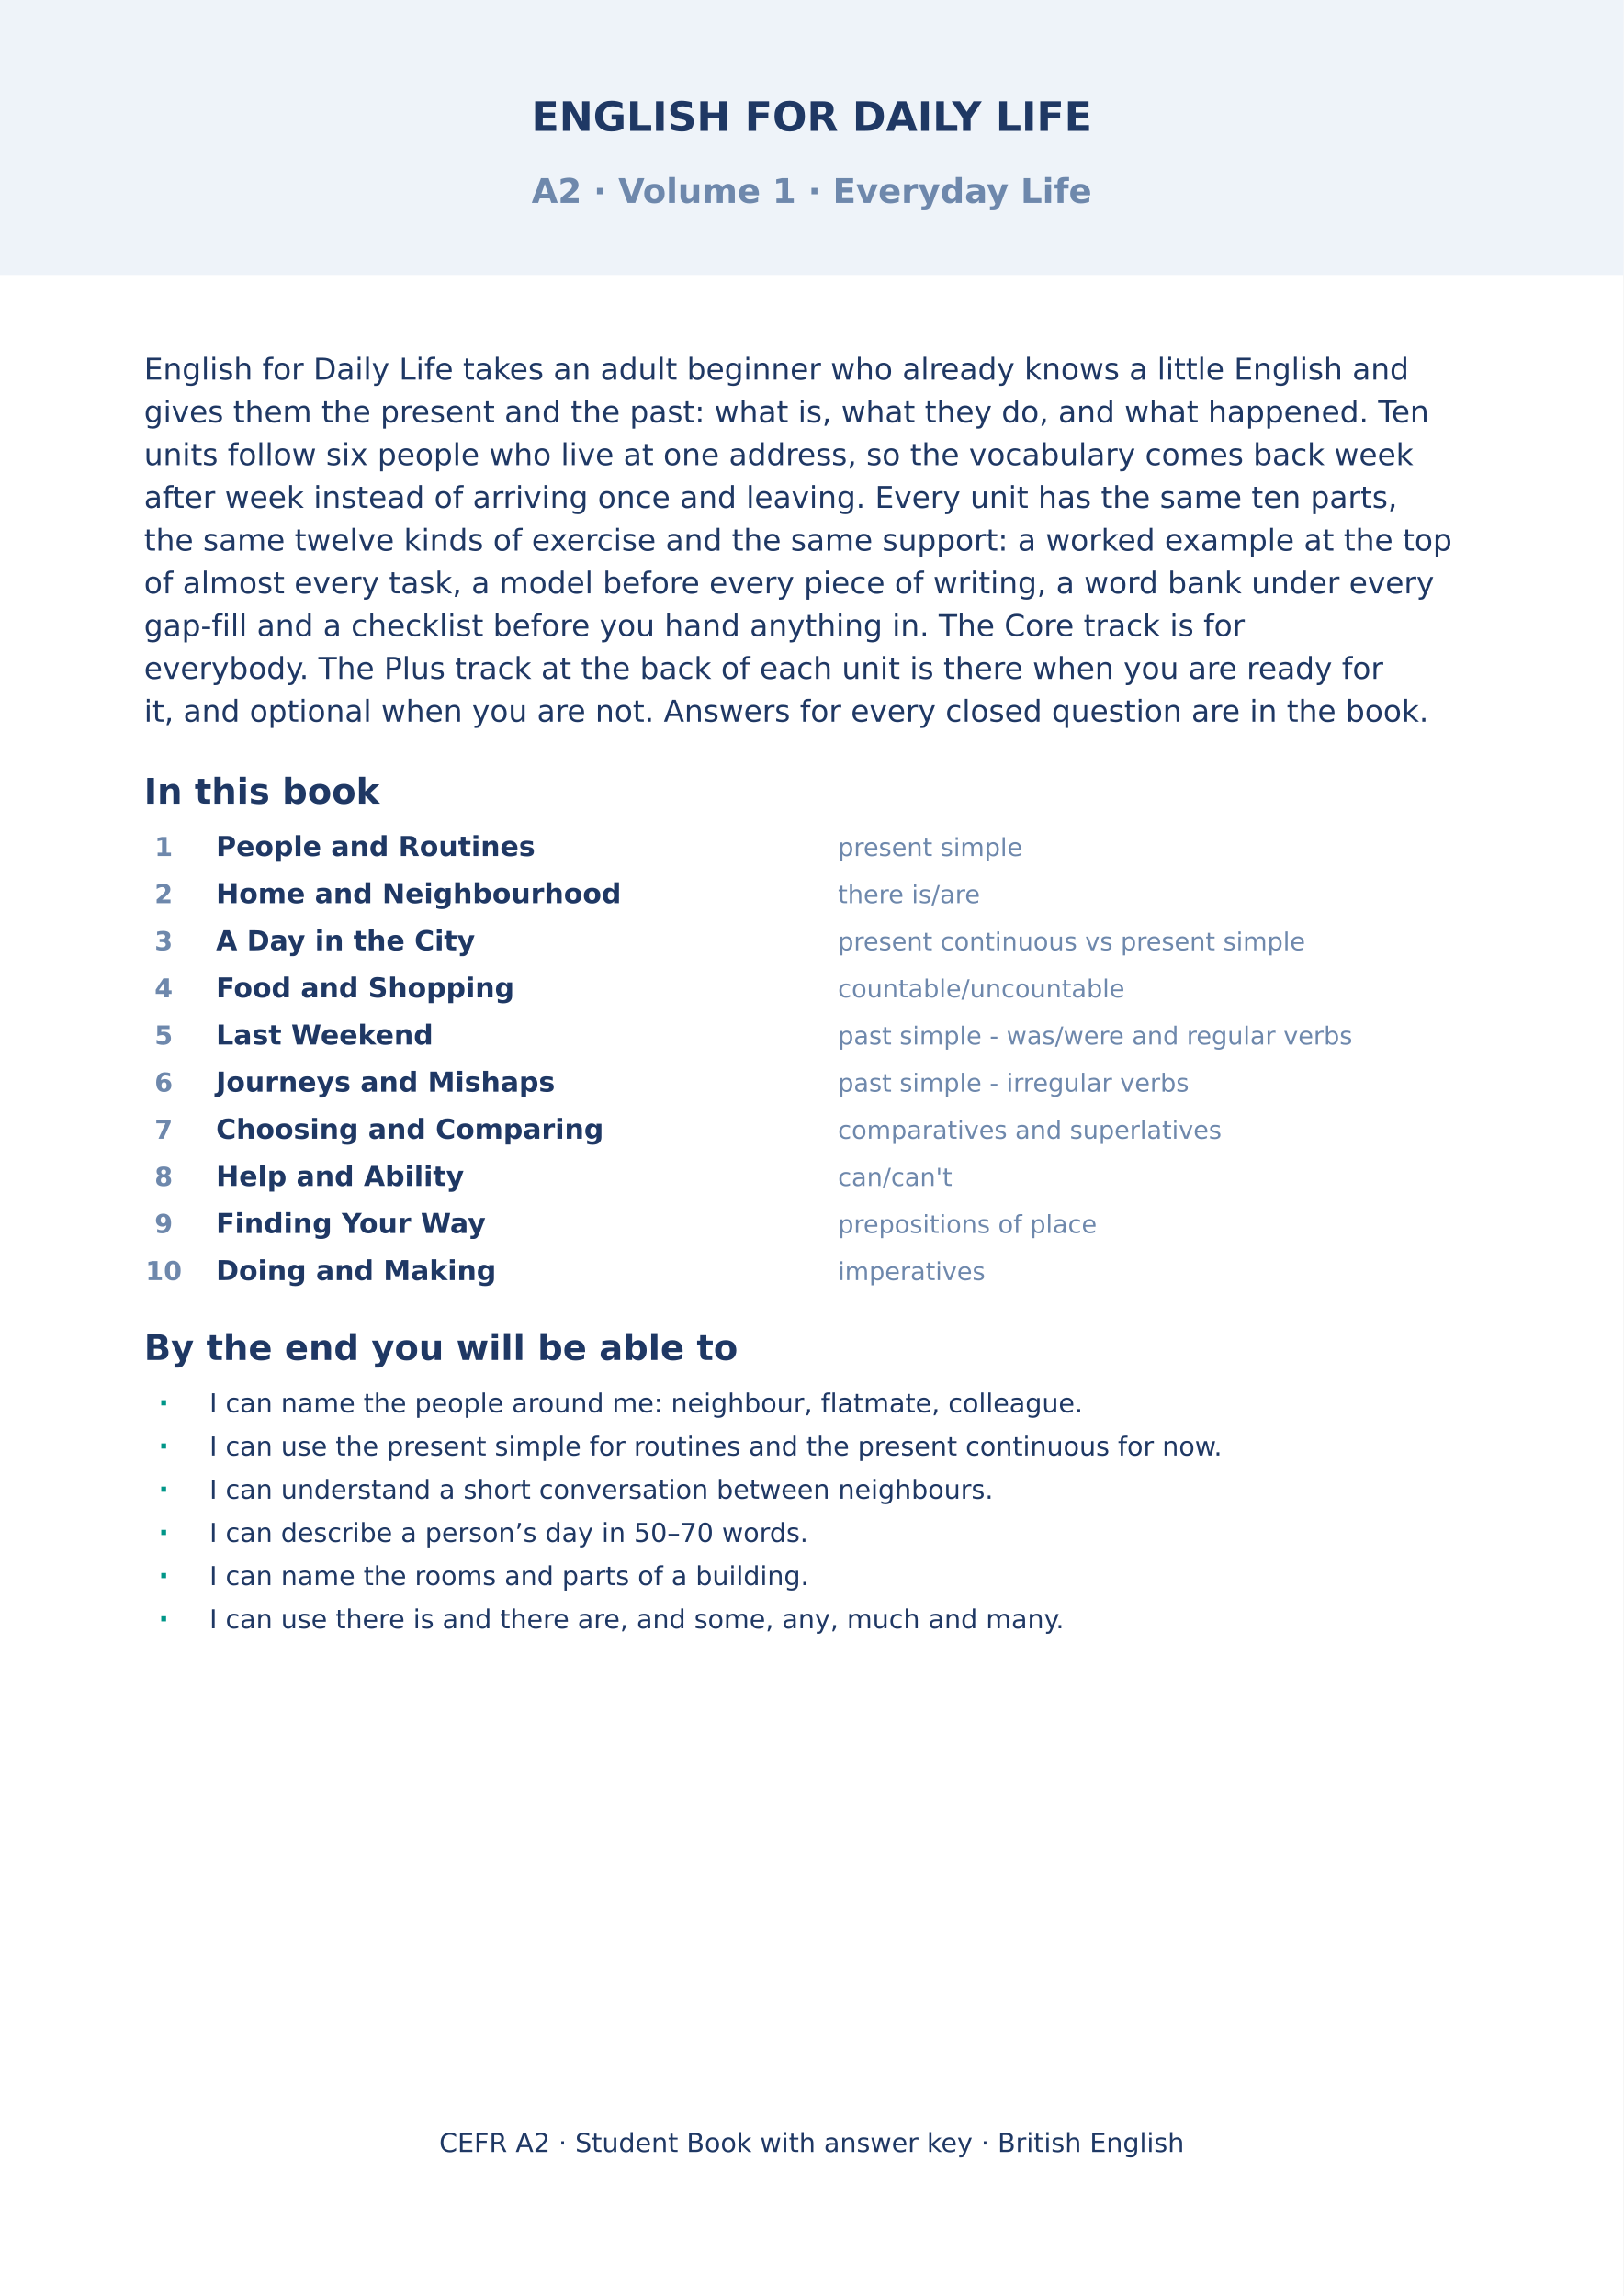
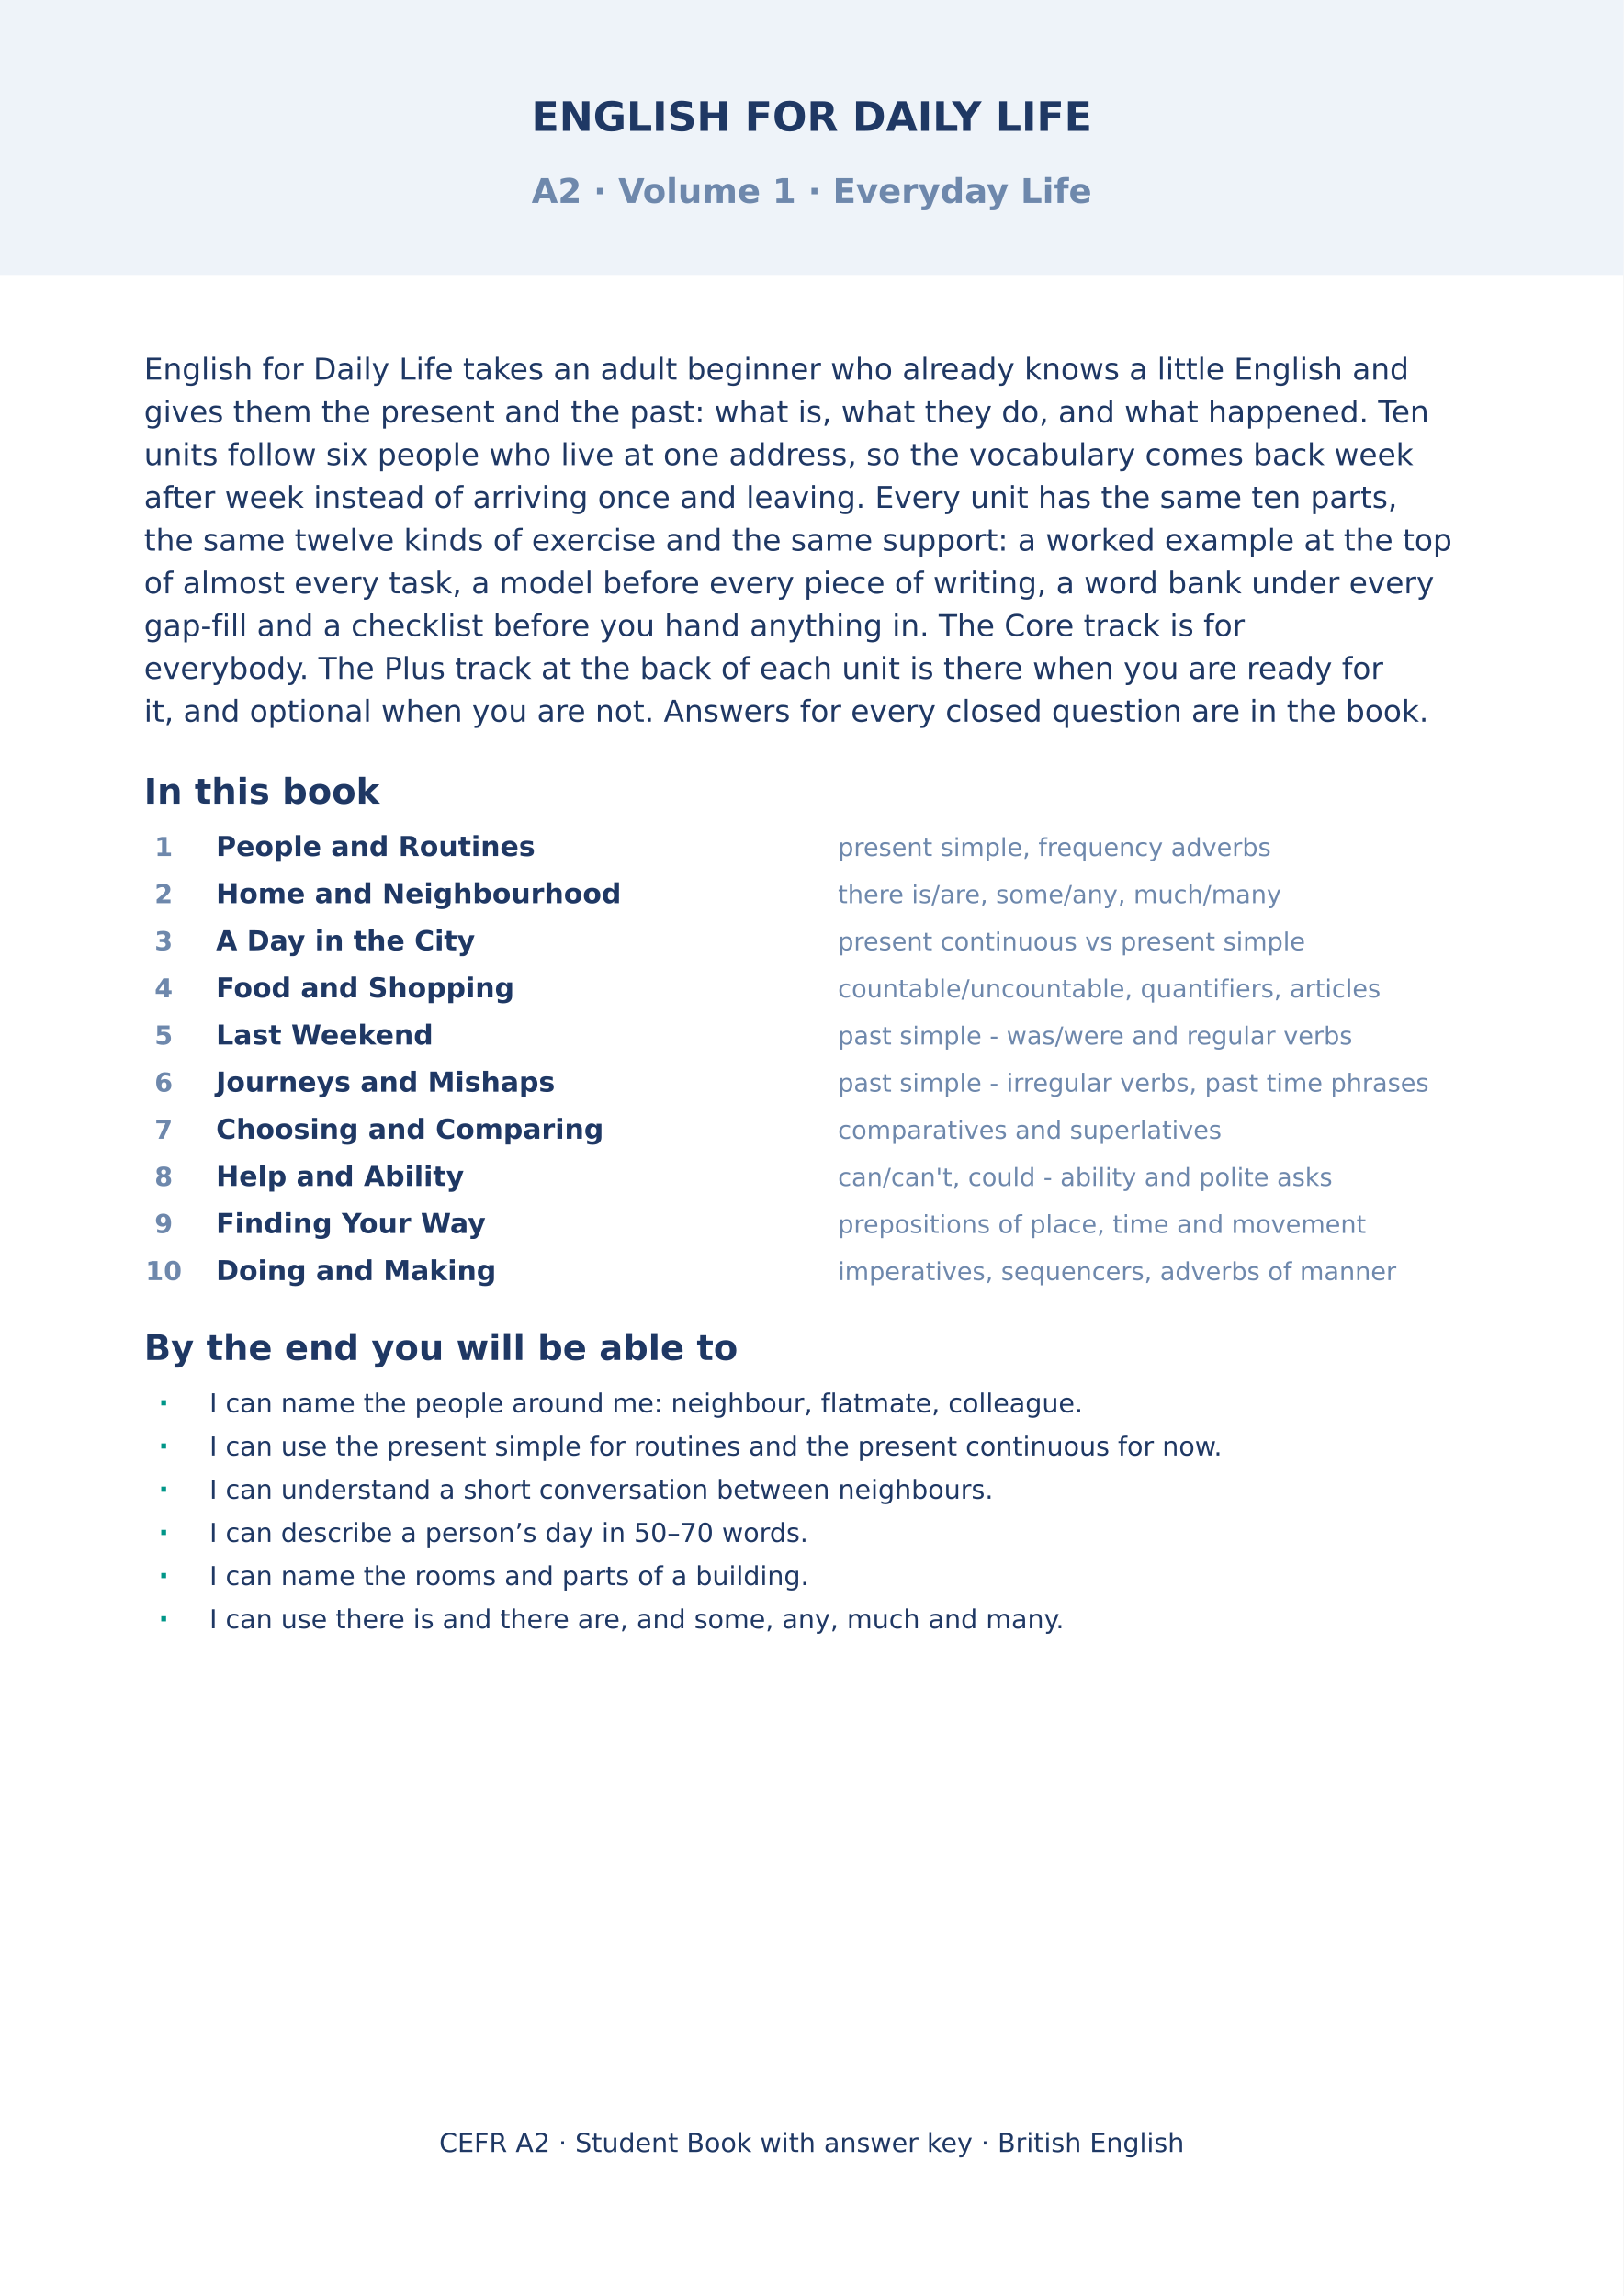
<svg xmlns="http://www.w3.org/2000/svg" width="2480" height="3508" viewBox="0 0 2480 3508">
  <rect width="2480" height="3508" fill="#FFFFFF" />
  <rect x="0.0" y="0.0" width="2480.0" height="420.0" rx="0" fill="#EEF3F9" stroke="#EEF3F9" stroke-width="0" />
  <text x="1240.0" y="200.0" font-family="DejaVu Sans" font-size="62" font-weight="bold" fill="#1F3864" text-anchor="middle">ENGLISH FOR DAILY LIFE</text>
  <text x="1240.0" y="310.0" font-family="DejaVu Sans" font-size="52" font-weight="bold" fill="#6E88AC" text-anchor="middle">A2 · Volume 1 · Everyday Life</text>
  <text x="220.0" y="580.0" font-family="DejaVu Sans" font-size="46" font-weight="normal" fill="#1F3864" text-anchor="start">English for Daily Life takes an adult beginner who already knows a little English and</text>
  <text x="220.0" y="645.3" font-family="DejaVu Sans" font-size="46" font-weight="normal" fill="#1F3864" text-anchor="start">gives them the present and the past: what is, what they do, and what happened. Ten</text>
  <text x="220.0" y="710.6" font-family="DejaVu Sans" font-size="46" font-weight="normal" fill="#1F3864" text-anchor="start">units follow six people who live at one address, so the vocabulary comes back week</text>
  <text x="220.0" y="776.0" font-family="DejaVu Sans" font-size="46" font-weight="normal" fill="#1F3864" text-anchor="start">after week instead of arriving once and leaving. Every unit has the same ten parts,</text>
  <text x="220.0" y="841.3" font-family="DejaVu Sans" font-size="46" font-weight="normal" fill="#1F3864" text-anchor="start">the same twelve kinds of exercise and the same support: a worked example at the top</text>
  <text x="220.0" y="906.6" font-family="DejaVu Sans" font-size="46" font-weight="normal" fill="#1F3864" text-anchor="start">of almost every task, a model before every piece of writing, a word bank under every</text>
  <text x="220.0" y="971.9" font-family="DejaVu Sans" font-size="46" font-weight="normal" fill="#1F3864" text-anchor="start">gap-fill and a checklist before you hand anything in. The Core track is for</text>
  <text x="220.0" y="1037.2" font-family="DejaVu Sans" font-size="46" font-weight="normal" fill="#1F3864" text-anchor="start">everybody. The Plus track at the back of each unit is there when you are ready for</text>
  <text x="220.0" y="1102.6" font-family="DejaVu Sans" font-size="46" font-weight="normal" fill="#1F3864" text-anchor="start">it, and optional when you are not. Answers for every closed question are in the book.</text>
  <text x="220.0" y="1227.9" font-family="DejaVu Sans" font-size="54" font-weight="bold" fill="#1F3864" text-anchor="start">In this book</text>
  <text x="250.0" y="1307.9" font-family="DejaVu Sans" font-size="40" font-weight="bold" fill="#6E88AC" text-anchor="middle">1</text>
  <text x="330.0" y="1307.9" font-family="DejaVu Sans" font-size="42" font-weight="bold" fill="#1F3864" text-anchor="start">People and Routines</text>
-   <text x="1280.0" y="1307.9" font-family="DejaVu Sans" font-size="38" font-weight="normal" fill="#6E88AC" text-anchor="start">present simple</text>
+   <text x="1280.0" y="1307.9" font-family="DejaVu Sans" font-size="38" font-weight="normal" fill="#6E88AC" text-anchor="start">present simple, frequency adverbs</text>
  <text x="250.0" y="1379.9" font-family="DejaVu Sans" font-size="40" font-weight="bold" fill="#6E88AC" text-anchor="middle">2</text>
  <text x="330.0" y="1379.9" font-family="DejaVu Sans" font-size="42" font-weight="bold" fill="#1F3864" text-anchor="start">Home and Neighbourhood</text>
-   <text x="1280.0" y="1379.9" font-family="DejaVu Sans" font-size="38" font-weight="normal" fill="#6E88AC" text-anchor="start">there is/are</text>
+   <text x="1280.0" y="1379.9" font-family="DejaVu Sans" font-size="38" font-weight="normal" fill="#6E88AC" text-anchor="start">there is/are, some/any, much/many</text>
  <text x="250.0" y="1451.9" font-family="DejaVu Sans" font-size="40" font-weight="bold" fill="#6E88AC" text-anchor="middle">3</text>
  <text x="330.0" y="1451.9" font-family="DejaVu Sans" font-size="42" font-weight="bold" fill="#1F3864" text-anchor="start">A Day in the City</text>
  <text x="1280.0" y="1451.9" font-family="DejaVu Sans" font-size="38" font-weight="normal" fill="#6E88AC" text-anchor="start">present continuous vs present simple</text>
  <text x="250.0" y="1523.9" font-family="DejaVu Sans" font-size="40" font-weight="bold" fill="#6E88AC" text-anchor="middle">4</text>
  <text x="330.0" y="1523.9" font-family="DejaVu Sans" font-size="42" font-weight="bold" fill="#1F3864" text-anchor="start">Food and Shopping</text>
-   <text x="1280.0" y="1523.9" font-family="DejaVu Sans" font-size="38" font-weight="normal" fill="#6E88AC" text-anchor="start">countable/uncountable</text>
+   <text x="1280.0" y="1523.9" font-family="DejaVu Sans" font-size="38" font-weight="normal" fill="#6E88AC" text-anchor="start">countable/uncountable, quantifiers, articles</text>
  <text x="250.0" y="1595.9" font-family="DejaVu Sans" font-size="40" font-weight="bold" fill="#6E88AC" text-anchor="middle">5</text>
  <text x="330.0" y="1595.9" font-family="DejaVu Sans" font-size="42" font-weight="bold" fill="#1F3864" text-anchor="start">Last Weekend</text>
  <text x="1280.0" y="1595.9" font-family="DejaVu Sans" font-size="38" font-weight="normal" fill="#6E88AC" text-anchor="start">past simple - was/were and regular verbs</text>
  <text x="250.0" y="1667.9" font-family="DejaVu Sans" font-size="40" font-weight="bold" fill="#6E88AC" text-anchor="middle">6</text>
  <text x="330.0" y="1667.9" font-family="DejaVu Sans" font-size="42" font-weight="bold" fill="#1F3864" text-anchor="start">Journeys and Mishaps</text>
-   <text x="1280.0" y="1667.9" font-family="DejaVu Sans" font-size="38" font-weight="normal" fill="#6E88AC" text-anchor="start">past simple - irregular verbs</text>
+   <text x="1280.0" y="1667.9" font-family="DejaVu Sans" font-size="38" font-weight="normal" fill="#6E88AC" text-anchor="start">past simple - irregular verbs, past time phrases</text>
  <text x="250.0" y="1739.9" font-family="DejaVu Sans" font-size="40" font-weight="bold" fill="#6E88AC" text-anchor="middle">7</text>
  <text x="330.0" y="1739.9" font-family="DejaVu Sans" font-size="42" font-weight="bold" fill="#1F3864" text-anchor="start">Choosing and Comparing</text>
  <text x="1280.0" y="1739.9" font-family="DejaVu Sans" font-size="38" font-weight="normal" fill="#6E88AC" text-anchor="start">comparatives and superlatives</text>
  <text x="250.0" y="1811.9" font-family="DejaVu Sans" font-size="40" font-weight="bold" fill="#6E88AC" text-anchor="middle">8</text>
  <text x="330.0" y="1811.9" font-family="DejaVu Sans" font-size="42" font-weight="bold" fill="#1F3864" text-anchor="start">Help and Ability</text>
-   <text x="1280.0" y="1811.9" font-family="DejaVu Sans" font-size="38" font-weight="normal" fill="#6E88AC" text-anchor="start">can/can't</text>
+   <text x="1280.0" y="1811.9" font-family="DejaVu Sans" font-size="38" font-weight="normal" fill="#6E88AC" text-anchor="start">can/can't, could - ability and polite asks</text>
  <text x="250.0" y="1883.9" font-family="DejaVu Sans" font-size="40" font-weight="bold" fill="#6E88AC" text-anchor="middle">9</text>
  <text x="330.0" y="1883.9" font-family="DejaVu Sans" font-size="42" font-weight="bold" fill="#1F3864" text-anchor="start">Finding Your Way</text>
-   <text x="1280.0" y="1883.9" font-family="DejaVu Sans" font-size="38" font-weight="normal" fill="#6E88AC" text-anchor="start">prepositions of place</text>
+   <text x="1280.0" y="1883.9" font-family="DejaVu Sans" font-size="38" font-weight="normal" fill="#6E88AC" text-anchor="start">prepositions of place, time and movement</text>
  <text x="250.0" y="1955.9" font-family="DejaVu Sans" font-size="40" font-weight="bold" fill="#6E88AC" text-anchor="middle">10</text>
  <text x="330.0" y="1955.9" font-family="DejaVu Sans" font-size="42" font-weight="bold" fill="#1F3864" text-anchor="start">Doing and Making</text>
-   <text x="1280.0" y="1955.9" font-family="DejaVu Sans" font-size="38" font-weight="normal" fill="#6E88AC" text-anchor="start">imperatives</text>
+   <text x="1280.0" y="1955.9" font-family="DejaVu Sans" font-size="38" font-weight="normal" fill="#6E88AC" text-anchor="start">imperatives, sequencers, adverbs of manner</text>
  <text x="220.0" y="2077.9" font-family="DejaVu Sans" font-size="54" font-weight="bold" fill="#1F3864" text-anchor="start">By the end you will be able to</text>
  <text x="250.0" y="2157.9" font-family="DejaVu Sans" font-size="42" font-weight="bold" fill="#009688" text-anchor="middle">·</text>
  <text x="320.0" y="2157.9" font-family="DejaVu Sans" font-size="40" font-weight="normal" fill="#1F3864" text-anchor="start">I can name the people around me: neighbour, flatmate, colleague.</text>
  <text x="250.0" y="2223.9" font-family="DejaVu Sans" font-size="42" font-weight="bold" fill="#009688" text-anchor="middle">·</text>
  <text x="320.0" y="2223.9" font-family="DejaVu Sans" font-size="40" font-weight="normal" fill="#1F3864" text-anchor="start">I can use the present simple for routines and the present continuous for now.</text>
  <text x="250.0" y="2289.9" font-family="DejaVu Sans" font-size="42" font-weight="bold" fill="#009688" text-anchor="middle">·</text>
  <text x="320.0" y="2289.9" font-family="DejaVu Sans" font-size="40" font-weight="normal" fill="#1F3864" text-anchor="start">I can understand a short conversation between neighbours.</text>
  <text x="250.0" y="2355.9" font-family="DejaVu Sans" font-size="42" font-weight="bold" fill="#009688" text-anchor="middle">·</text>
  <text x="320.0" y="2355.9" font-family="DejaVu Sans" font-size="40" font-weight="normal" fill="#1F3864" text-anchor="start">I can describe a person’s day in 50–70 words.</text>
  <text x="250.0" y="2421.9" font-family="DejaVu Sans" font-size="42" font-weight="bold" fill="#009688" text-anchor="middle">·</text>
  <text x="320.0" y="2421.9" font-family="DejaVu Sans" font-size="40" font-weight="normal" fill="#1F3864" text-anchor="start">I can name the rooms and parts of a building.</text>
  <text x="250.0" y="2487.9" font-family="DejaVu Sans" font-size="42" font-weight="bold" fill="#009688" text-anchor="middle">·</text>
  <text x="320.0" y="2487.9" font-family="DejaVu Sans" font-size="40" font-weight="normal" fill="#1F3864" text-anchor="start">I can use there is and there are, and some, any, much and many.</text>
  <text x="1240.0" y="3288.0" font-family="DejaVu Sans" font-size="40" font-weight="normal" fill="#1F3864" text-anchor="middle">CEFR A2 · Student Book with answer key · British English</text>
</svg>
